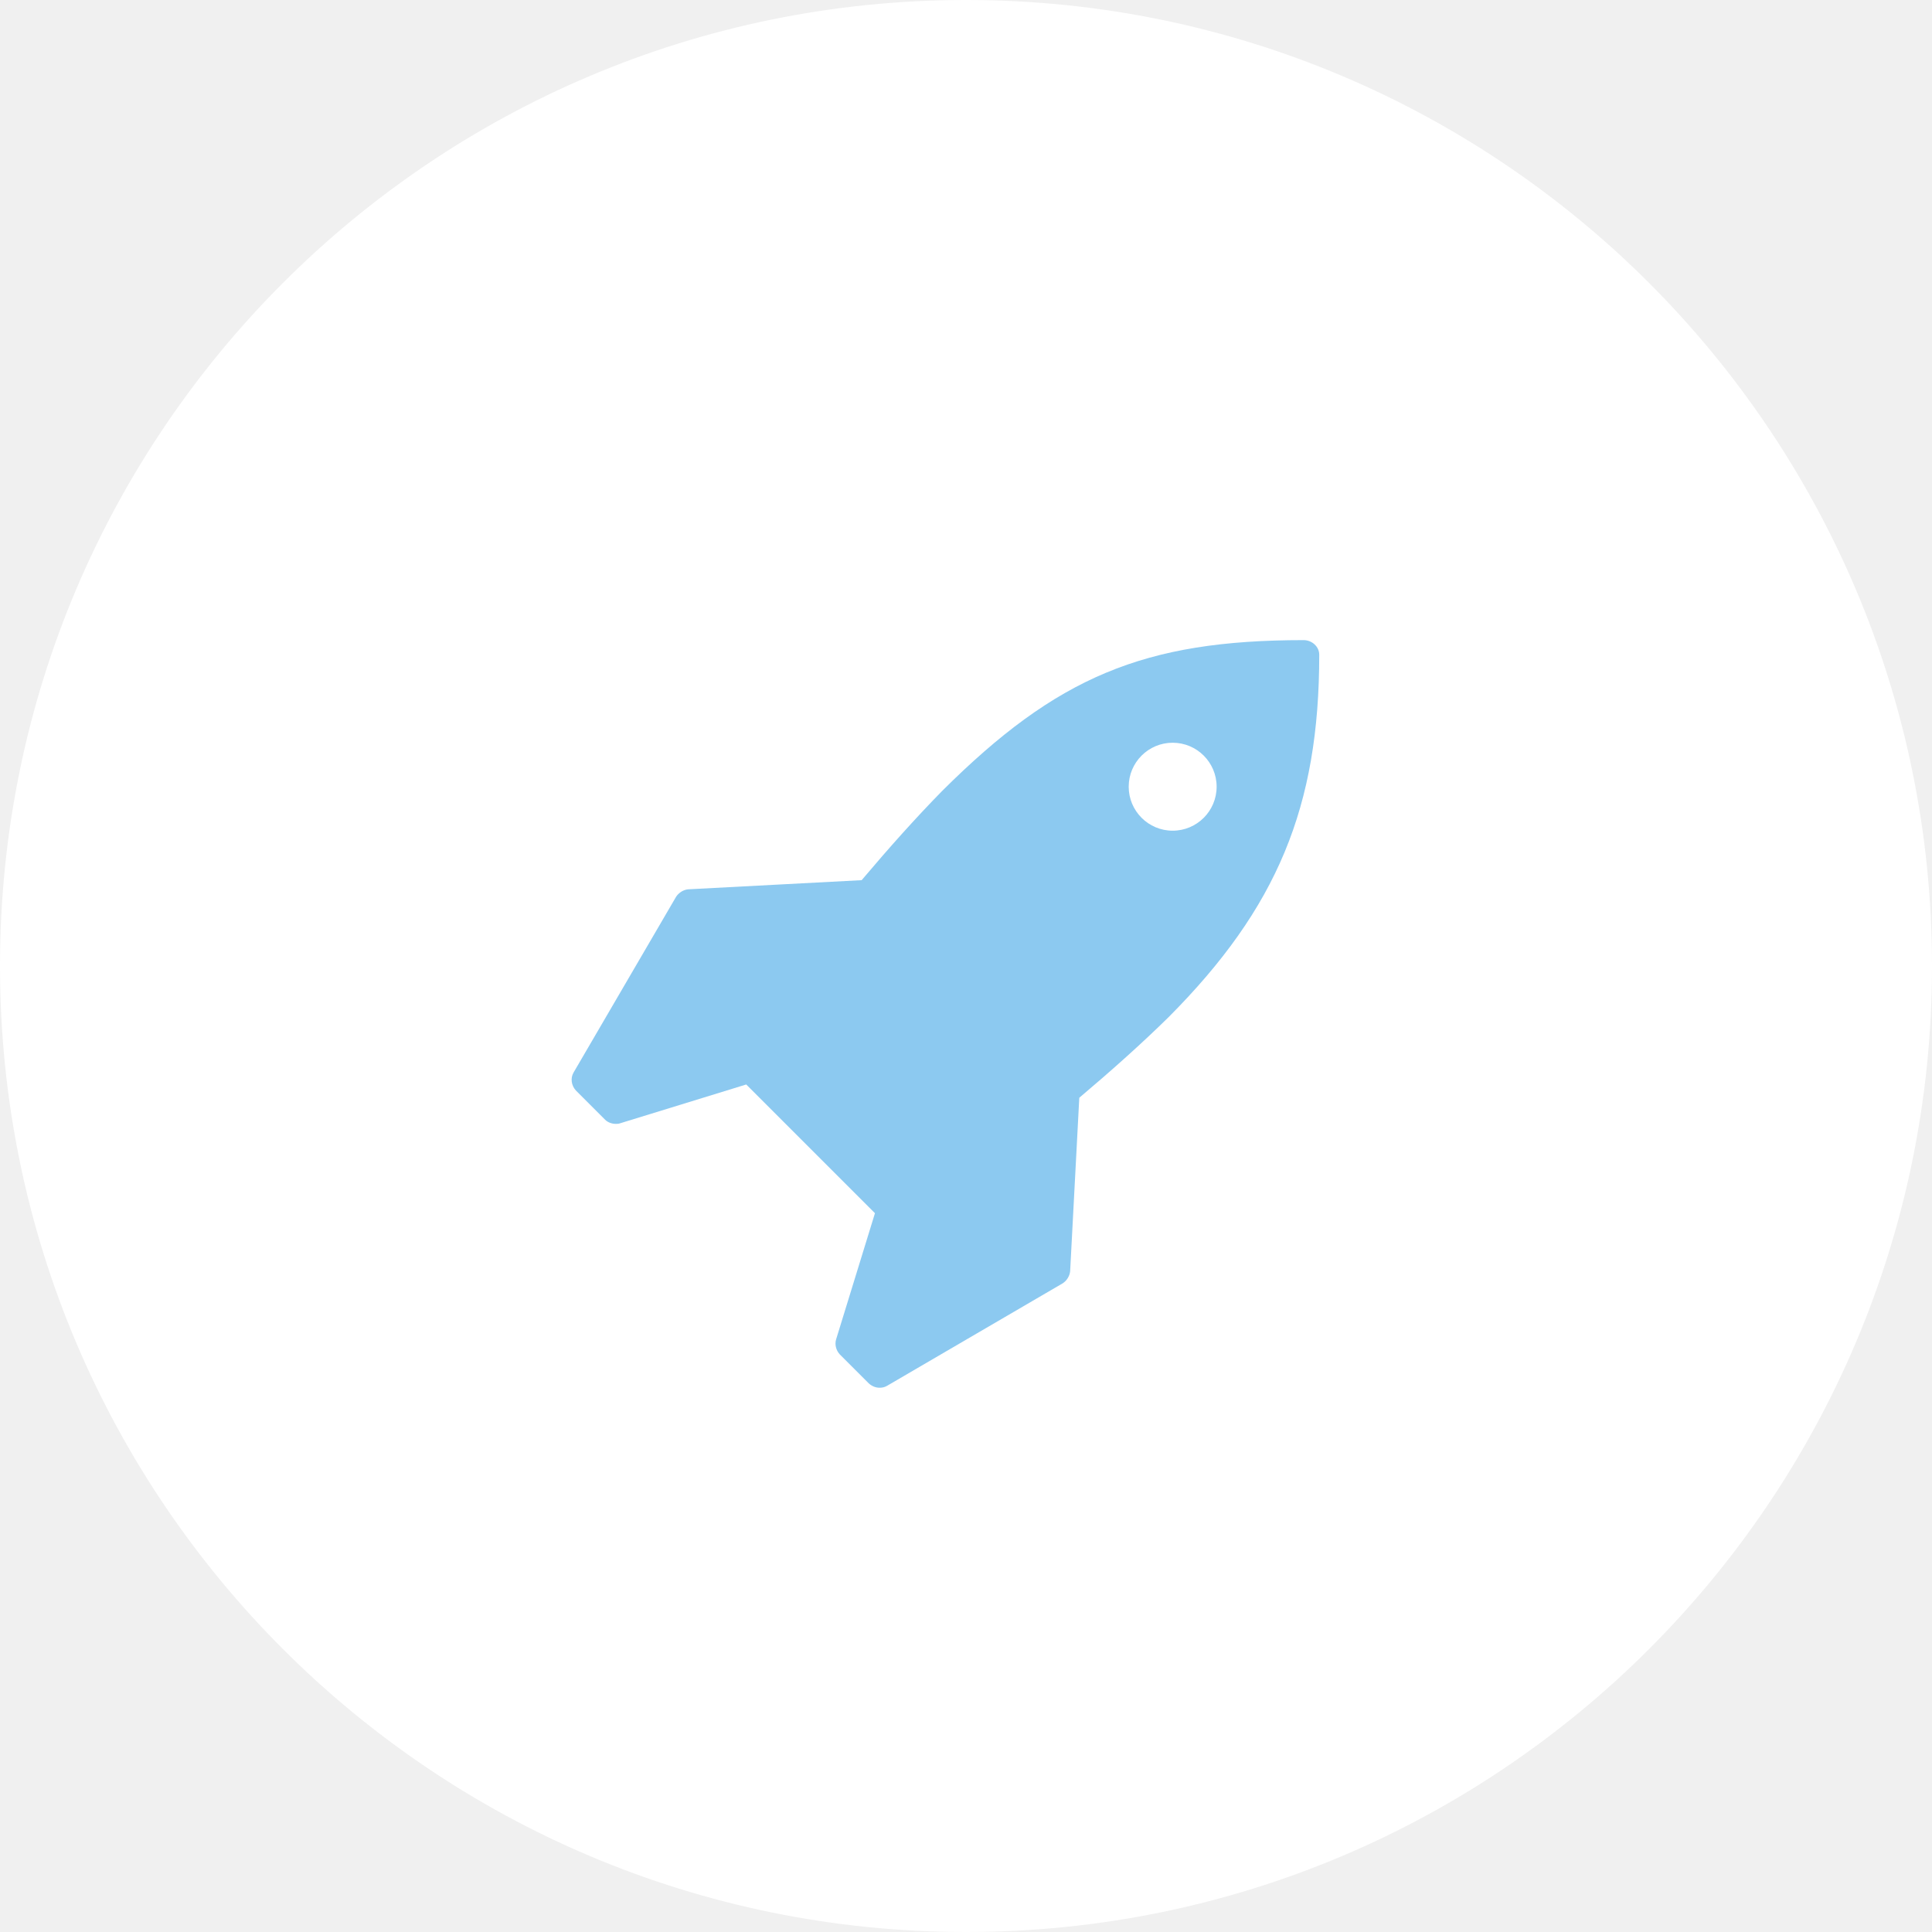
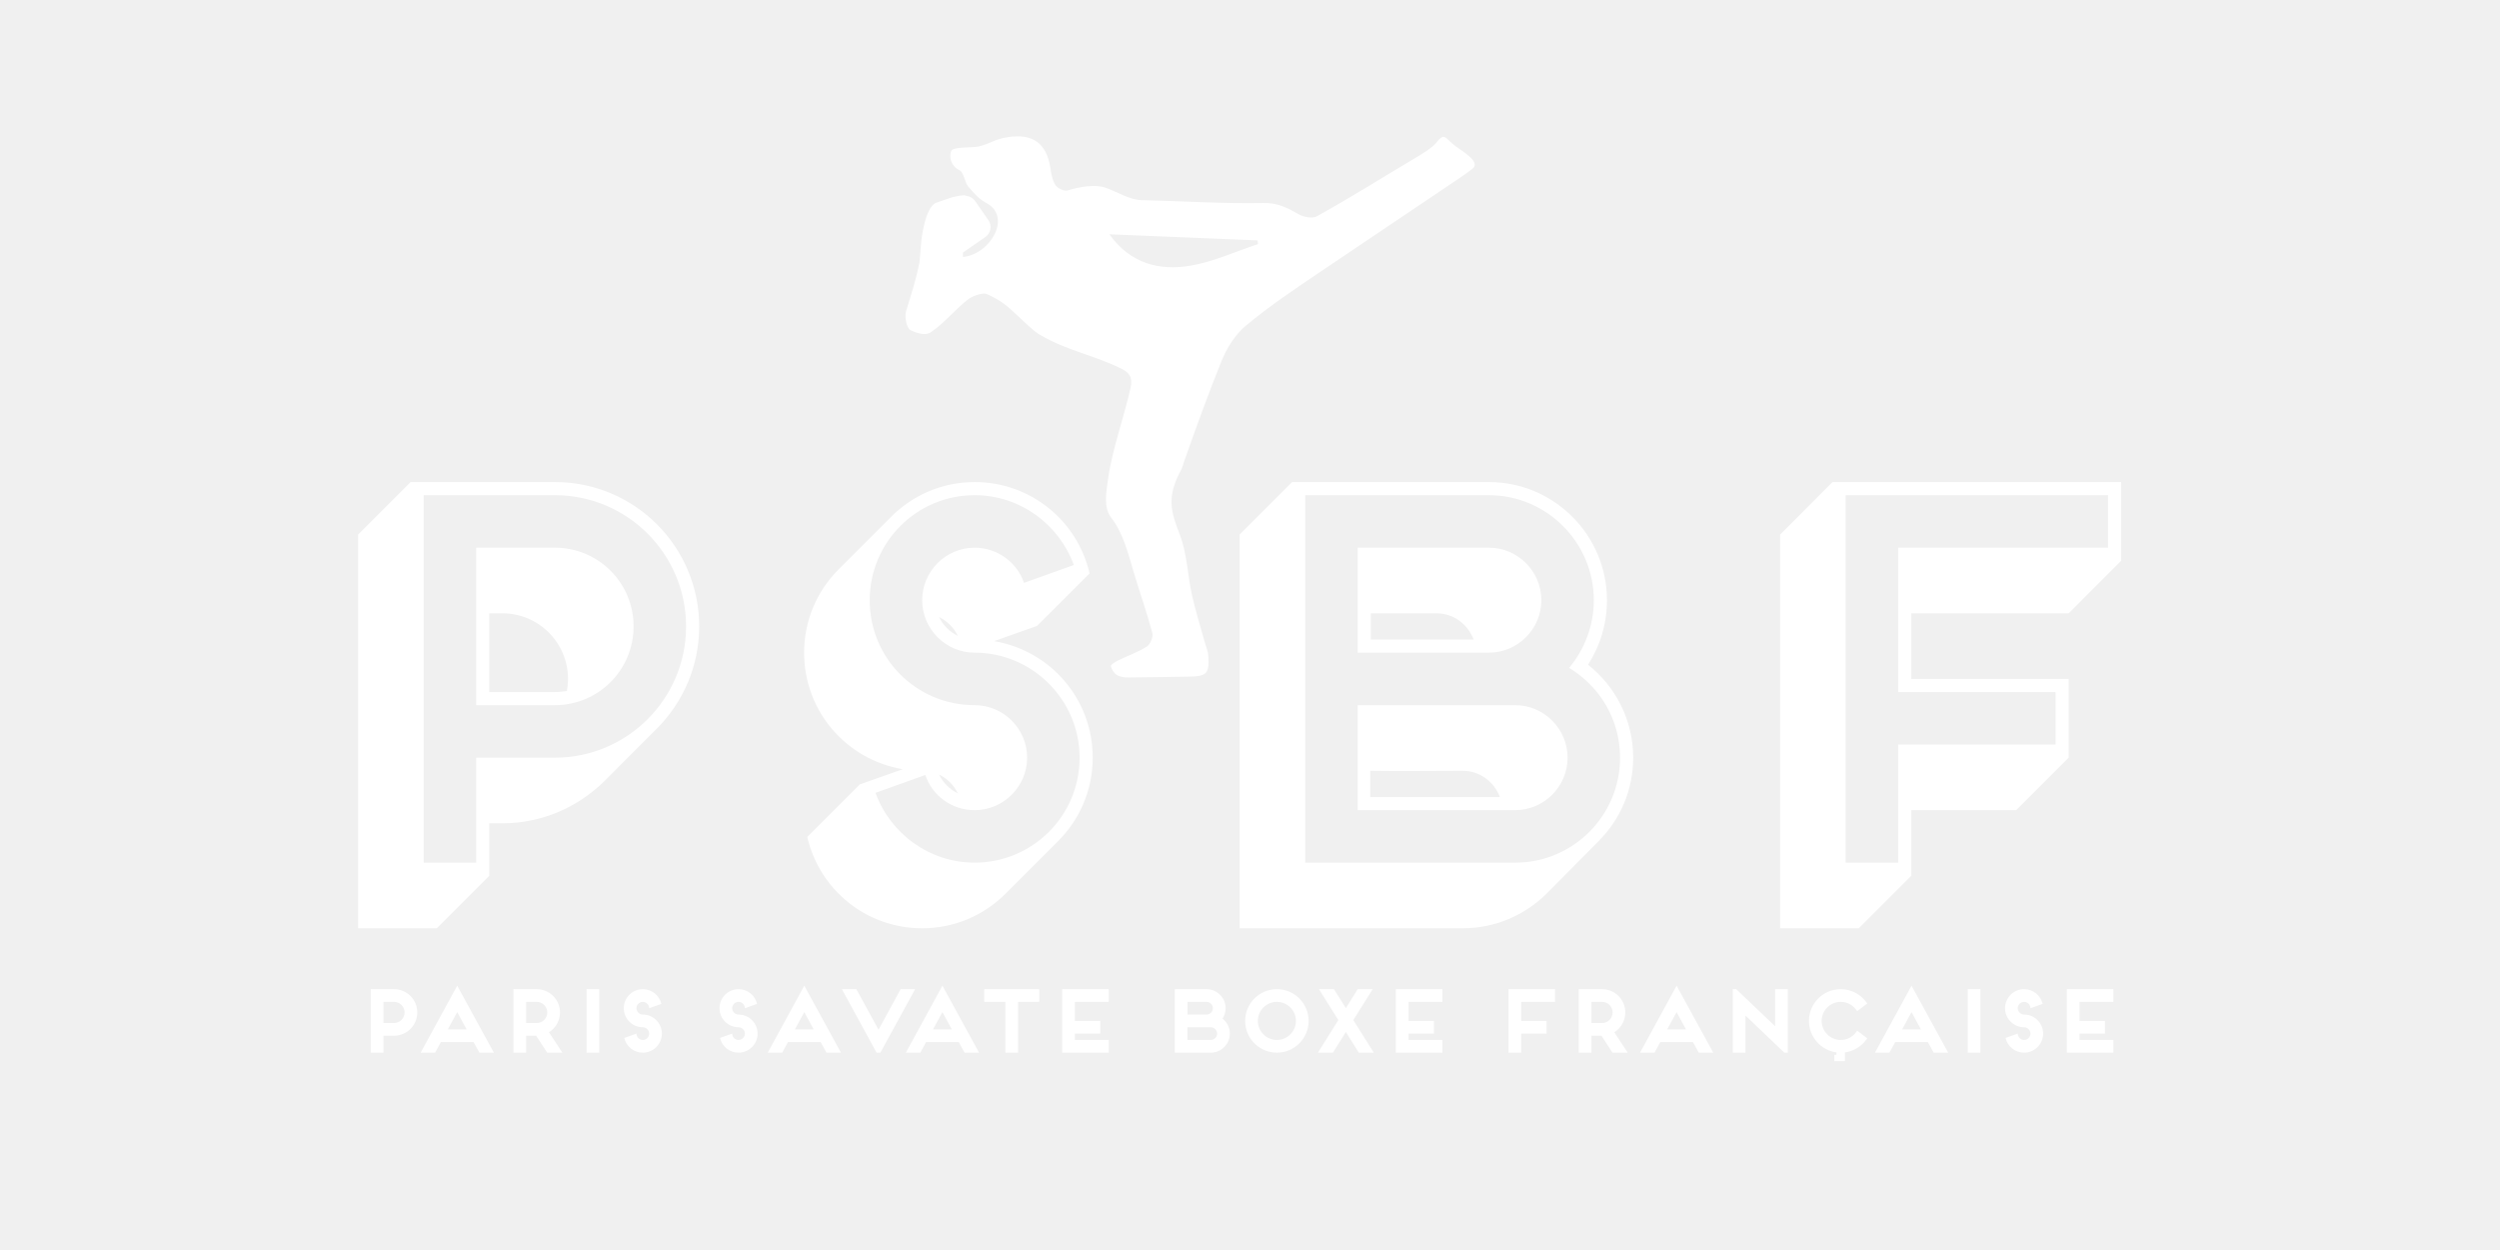
- <svg xmlns="http://www.w3.org/2000/svg" version="1.1" id="Layer_1" x="0px" y="0px" width="85px" height="85px" viewBox="0 0 80 80" enable-background="new 0 0 80 80" xml:space="preserve">
+ <svg xmlns="http://www.w3.org/2000/svg" version="1.1" id="Calque_1" x="0px" y="0px" viewBox="0 0 283.465 141.732" style="enable-background:new 0 0 283.465 141.732;" xml:space="preserve">
+   <style type="text/css">
+ 	.st0{fill:#FFFFFF;}
+ </style>
  <g>
-     <path fill="#FFFFFF" d="M40,0c22.091,0,40,17.909,40,40S62.091,80,40,80S0,62.091,0,40S17.909,0,40,0z" />
+     <path class="st0" d="M68.535,88.587c-2.976,2.917-7.024,4.762-11.547,4.762H55.5v5.952l-5.952,5.952H40.62V60.612l5.952-5.952   H62.94c9.048,0,16.368,7.321,16.368,16.368c0,4.524-1.845,8.631-4.821,11.607C73.535,83.587,69.547,87.575,68.535,88.587z    M48.06,56.148v41.665h5.952V85.908h8.928c8.214,0,14.881-6.666,14.881-14.88s-6.667-14.88-14.881-14.88H48.06z M71.868,71.028   c0-4.94-3.988-8.928-8.928-8.928h-8.928v17.856h8.928C67.88,79.956,71.868,75.968,71.868,71.028z M55.5,78.468V69.54h1.488   c4.107,0,7.44,3.333,7.44,7.44c0,0.476-0.059,0.952-0.119,1.369c-0.476,0.059-0.893,0.119-1.369,0.119H55.5z" />
+     <path class="st0" d="M114.067,101.325c-2.44,2.44-5.773,3.928-9.464,3.928c-6.369,0-11.666-4.405-13.035-10.357l5.952-5.952   l4.881-1.726c-6.369-1.072-11.19-6.548-11.19-13.214c0-3.69,1.488-7.023,3.928-9.464c1.012-1.012,4.94-4.94,5.952-5.952   c2.44-2.44,5.774-3.928,9.464-3.928c6.369,0,11.666,4.405,13.035,10.357l-5.952,5.952l-4.881,1.726   c6.369,1.072,11.19,6.547,11.19,13.214c0,3.69-1.488,7.024-3.928,9.464C119.007,96.384,115.079,100.313,114.067,101.325z    M116.151,66.088l5.654-2.024c-1.667-4.583-6.071-7.916-11.249-7.916c-6.607,0-11.904,5.357-11.904,11.904   c0,6.607,5.298,11.904,11.904,11.904c3.273,0,5.952,2.678,5.952,5.952s-2.678,5.952-5.952,5.952c-2.619,0-4.821-1.667-5.595-3.988   l-5.655,2.024c1.667,4.583,6.071,7.916,11.25,7.916c6.547,0,11.904-5.298,11.904-11.904c0-6.547-5.357-11.904-11.904-11.904   c-3.274,0-5.952-2.678-5.952-5.952c0-3.274,2.678-5.952,5.952-5.952C113.115,62.1,115.377,63.767,116.151,66.088z M106.508,69.957   c0.476,0.952,1.19,1.667,2.143,2.143C108.175,71.147,107.46,70.433,106.508,69.957z M108.651,89.956   c-0.476-0.952-1.191-1.667-2.143-2.143C106.984,88.766,107.698,89.48,108.651,89.956z" />
+     <path class="st0" d="M175.373,101.384c-2.441,2.381-5.774,3.869-9.464,3.869h-25.296V60.612l5.952-5.952h22.321   c7.381,0,13.393,6.012,13.393,13.393c0,2.678-0.774,5.178-2.143,7.321c3.096,2.44,5.119,6.25,5.119,10.535   c0,3.69-1.488,7.024-3.929,9.464C180.313,96.384,176.385,100.372,175.373,101.384z M180.79,68.052   c0-6.548-5.357-11.904-11.904-11.904h-20.833v41.665h23.809c6.548,0,11.904-5.298,11.904-11.904c0-4.345-2.321-8.095-5.774-10.178   C179.718,73.647,180.79,70.969,180.79,68.052z M154.005,62.1v11.904h14.88c3.274,0,5.952-2.678,5.952-5.952   c0-3.274-2.679-5.952-5.952-5.952H154.005z M177.813,85.908c0-3.274-2.678-5.952-5.952-5.952h-17.856v11.904h17.856   C175.135,91.861,177.813,89.182,177.813,85.908z M155.433,87.397c3.571,0.059,6.964,0,10.476,0c1.964,0,3.572,1.25,4.226,2.976   h-14.702V87.397z M167.159,72.516h-11.666V69.54h7.441C164.897,69.54,166.505,70.79,167.159,72.516z" />
+     <path class="st0" d="M240.607,63.588l-5.952,5.952h-17.857v7.44h17.857v8.928l-5.952,5.952h-11.904v7.44l-5.952,5.952h-8.928   V60.612l5.952-5.952h32.737V63.588z M239.119,62.1v-5.952h-29.761v41.665h5.952V84.421h17.856v-5.952h-17.856V62.1H239.119z" />
  </g>
  <g>
-     <path fill="#8cc9f0" d="M50.378,32.576c0,1.005-0.815,1.821-1.821,1.821c-1.005,0-1.82-0.816-1.82-1.821    c0-1.005,0.815-1.821,1.82-1.821C49.563,30.755,50.378,31.571,50.378,32.576z M54.627,27.113c0-0.341-0.304-0.607-0.646-0.607    c-6.601,0-10.223,1.518-14.964,6.241c-1.081,1.1-2.2,2.352-3.338,3.699l-7.188,0.379c-0.19,0.019-0.379,0.133-0.493,0.304    l-4.249,7.284c-0.133,0.228-0.095,0.53,0.095,0.739l1.214,1.215c0.114,0.113,0.285,0.17,0.437,0.17c0.057,0,0.114,0,0.17-0.02    l5.235-1.611l5.33,5.33l-1.612,5.236c-0.057,0.209,0,0.437,0.152,0.606l1.214,1.214c0.133,0.114,0.284,0.171,0.436,0.171    c0.114,0,0.208-0.021,0.304-0.075l7.283-4.25c0.171-0.113,0.284-0.304,0.305-0.492l0.379-7.19c1.347-1.138,2.599-2.257,3.699-3.339    C52.882,37.603,54.627,33.411,54.627,27.113z" />
+     <path class="st0" d="M43.492,117.437v1.92h-1.44v-7.2h2.64c1.459,0,2.64,1.181,2.64,2.64c0,1.459-1.181,2.64-2.64,2.64H43.492z    M44.692,115.997c0.662,0,1.2-0.537,1.2-1.2c0-0.662-0.538-1.2-1.2-1.2h-1.2v2.4H44.692z" />
+     <path class="st0" d="M53.716,118.157h-3.705l-0.653,1.2h-1.642l4.147-7.593l4.157,7.593h-1.642L53.716,118.157z M52.929,116.717   l-1.066-1.958l-1.065,1.958H52.929z" />
+     <path class="st0" d="M63.787,119.357h-1.718l-1.257-1.92h-1.133v1.92h-1.44v-7.2h2.64c1.459,0,2.64,1.181,2.64,2.64   c0,0.95-0.499,1.776-1.248,2.246L63.787,119.357z M60.878,115.997c0.662,0,1.2-0.537,1.2-1.2c0-0.662-0.538-1.2-1.2-1.2h-1.2v2.4   H60.878z" />
+     <path class="st0" d="M67.972,119.357h-1.44v-7.2h1.44V119.357z" />
+     <path class="st0" d="M75.076,117.197c0,1.19-0.97,2.16-2.16,2.16c-1.027,0-1.882-0.71-2.103-1.67l1.382-0.49   c0,0.394,0.326,0.72,0.72,0.72c0.393,0,0.72-0.326,0.72-0.72c0-0.393-0.327-0.72-0.72-0.72c-1.19,0-2.16-0.969-2.16-2.16   s0.97-2.16,2.16-2.16c1.027,0,1.882,0.71,2.102,1.67l-1.382,0.49c0-0.394-0.327-0.72-0.72-0.72c-0.394,0-0.72,0.326-0.72,0.72   c0,0.393,0.326,0.72,0.72,0.72C74.107,115.037,75.076,116.006,75.076,117.197z" />
+     <path class="st0" d="M85.934,117.197c0,1.19-0.97,2.16-2.16,2.16c-1.027,0-1.882-0.71-2.103-1.67l1.382-0.49   c0,0.394,0.326,0.72,0.72,0.72c0.393,0,0.72-0.326,0.72-0.72c0-0.393-0.327-0.72-0.72-0.72c-1.19,0-2.16-0.969-2.16-2.16   s0.97-2.16,2.16-2.16c1.027,0,1.882,0.71,2.102,1.67l-1.382,0.49c0-0.394-0.327-0.72-0.72-0.72c-0.394,0-0.72,0.326-0.72,0.72   c0,0.393,0.326,0.72,0.72,0.72C84.964,115.037,85.934,116.006,85.934,117.197z" />
+     <path class="st0" d="M93.086,118.157H89.38l-0.653,1.2h-1.642l4.147-7.593l4.157,7.593h-1.642L93.086,118.157z M92.298,116.717   l-1.066-1.958l-1.065,1.958H92.298z" />
+     <path class="st0" d="M99.863,119.357h-0.432l-3.936-7.2h1.642l2.515,4.598l2.506-4.598h1.642L99.863,119.357z" />
+     <path class="st0" d="M108.752,118.157h-3.705l-0.653,1.2h-1.642l4.147-7.593l4.157,7.593h-1.642L108.752,118.157z M107.965,116.717   l-1.066-1.958l-1.065,1.958H107.965z" />
+     <path class="st0" d="M111.642,112.157h6.24v1.44h-2.4v5.76h-1.44v-5.76h-2.4V112.157z" />
+     <path class="st0" d="M120.484,112.157h5.28v1.44h-3.84v2.16h2.88v1.44h-2.88v0.72h3.84v1.44h-5.28V112.157z" />
+     <path class="st0" d="M139.501,117.197c0,1.19-0.969,2.16-2.16,2.16h-4.08v-7.2h3.6c1.19,0,2.16,0.97,2.16,2.16   c0,0.432-0.125,0.835-0.346,1.181C139.175,115.891,139.501,116.505,139.501,117.197z M137.341,117.917   c0.393,0,0.72-0.326,0.72-0.72c0-0.393-0.326-0.72-0.72-0.72h-2.65v1.44H137.341z M136.861,115.037c0.393,0,0.72-0.327,0.72-0.72   c0-0.394-0.326-0.72-0.72-0.72h-2.16v1.44H136.861z" />
+     <path class="st0" d="M144.839,119.357c-1.988,0-3.6-1.613-3.6-3.6c0-1.987,1.613-3.6,3.6-3.6c1.987,0,3.6,1.613,3.6,3.6   C148.439,117.744,146.826,119.357,144.839,119.357z M142.679,115.757c0,1.191,0.969,2.16,2.16,2.16c1.19,0,2.16-0.969,2.16-2.16   c0-1.19-0.97-2.16-2.16-2.16C143.648,113.597,142.679,114.566,142.679,115.757z" />
+     <path class="st0" d="M149.61,112.157h1.699l1.354,2.15l1.344-2.15h1.699l-2.199,3.504l2.323,3.696h-1.699l-1.469-2.342   l-1.469,2.342h-1.699l2.314-3.696L149.61,112.157z" />
+     <path class="st0" d="M158.336,112.157h5.28v1.44h-3.84v2.16h2.88v1.44h-2.88v0.72h3.84v1.44h-5.28V112.157z" />
+     <path class="st0" d="M171.113,112.157h5.28v1.44h-3.84v2.16h2.88v1.44h-2.88v2.16h-1.44V112.157z" />
+     <path class="st0" d="M184.63,119.357h-1.719l-1.257-1.92h-1.133v1.92h-1.44v-7.2h2.64c1.459,0,2.64,1.181,2.64,2.64   c0,0.95-0.499,1.776-1.248,2.246L184.63,119.357z M181.722,115.997c0.662,0,1.2-0.537,1.2-1.2c0-0.662-0.538-1.2-1.2-1.2h-1.2v2.4   H181.722z" />
+     <path class="st0" d="M192.032,118.157h-3.706l-0.652,1.2h-1.641l4.147-7.593l4.156,7.593h-1.641L192.032,118.157z M191.245,116.717   l-1.066-1.958l-1.066,1.958H191.245z" />
+     <path class="st0" d="M196.553,112.157h0.384l4.416,4.205v-4.205h1.44v7.2H202.4l-4.406-4.205v4.205h-1.44V112.157z" />
+     <path class="st0" d="M210.665,116.861l1.142,0.873l-0.144,0.192c-0.566,0.749-1.411,1.267-2.391,1.402v0.989h-1.199v-0.72h0.239   v-0.269c-1.756-0.24-3.119-1.747-3.119-3.571c0-1.987,1.613-3.6,3.599-3.6c1.171,0,2.217,0.566,2.871,1.43l0.144,0.192   l-1.142,0.874l-0.144-0.192c-0.394-0.528-1.017-0.864-1.728-0.864c-1.19,0-2.159,0.969-2.159,2.16c0,1.191,0.969,2.16,2.159,2.16   c0.711,0,1.334-0.336,1.728-0.864L210.665,116.861z" />
+     <path class="st0" d="M218.681,118.157h-3.706l-0.652,1.2h-1.642l4.148-7.593l4.156,7.593h-1.641L218.681,118.157z M217.894,116.717   l-1.066-1.958l-1.066,1.958H217.894z" />
+     <path class="st0" d="M224.643,119.357h-1.44v-7.2h1.44V119.357z" />
+     <path class="st0" d="M231.757,117.197c0,1.19-0.97,2.16-2.16,2.16c-1.028,0-1.882-0.71-2.103-1.67l1.383-0.49   c0,0.394,0.326,0.72,0.72,0.72c0.394,0,0.72-0.326,0.72-0.72c0-0.393-0.326-0.72-0.72-0.72c-1.191,0-2.16-0.969-2.16-2.16   s0.969-2.16,2.16-2.16c1.027,0,1.881,0.71,2.102,1.67l-1.382,0.49c0-0.394-0.326-0.72-0.72-0.72c-0.394,0-0.72,0.326-0.72,0.72   c0,0.393,0.326,0.72,0.72,0.72C230.787,115.037,231.757,116.006,231.757,117.197z" />
+     <path class="st0" d="M234.445,112.157h5.28v1.44h-3.84v2.16h2.88v1.44h-2.88v0.72h3.84v1.44h-5.28V112.157z" />
  </g>
+   <path class="st0" d="M165.095,16.57c-1.251-0.943-1.181-1.653-2.27-0.285c-0.336,0.423-1.465,1.139-1.923,1.41  c-3.874,2.297-7.591,4.652-11.53,6.832c-0.52,0.287-1.553,0.077-2.134-0.266c-1.219-0.719-2.367-1.27-3.864-1.242  c-4.799,0.092-9.077-0.218-13.875-0.324c-1.393-0.031-2.767-0.95-4.101-1.41c-1.233-0.425-2.935-0.101-4.3,0.31  c-0.382,0.115-1.137-0.241-1.378-0.607c-0.357-0.543-0.474-1.277-0.577-1.948c-0.432-2.813-2.022-3.929-4.83-3.485  c-1.599,0.253-1.72,0.642-3.284,1.052c-0.586,0.154-2.894,0.015-3.108,0.481c-0.344,0.748,0.015,1.817,0.935,2.22  c0.427,0.187,0.628,1.432,0.938,1.798c0.715,0.846,1.194,1.423,2.156,1.956c2.828,1.567,0.366,5.784-2.716,6.075l-0.004-0.06v-0.447  c0.034-0.02,0.067-0.04,0.1-0.062l2.447-1.699c0.615-0.428,0.769-1.281,0.342-1.896l-1.516-2.184  c-0.23-0.33-0.583-0.527-0.956-0.572c-0.127-0.059-0.262-0.086-0.407-0.071c-1.218,0.129-1.667,0.385-3.012,0.833  c-1.345,0.449-1.731,4.422-1.731,4.422l-0.19,2.285c-0.369,1.932-0.934,3.64-1.517,5.549c-0.211,0.691,0.047,1.971,0.479,2.188  c0.629,0.317,1.647,0.679,2.28,0.27c1.489-0.963,2.911-2.742,4.34-3.805c0.465-0.346,1.629-0.736,2.036-0.553  c1.683,0.76,2.327,1.355,3.475,2.435c1.94,1.827,2.131,1.951,2.728,2.291c3.015,1.718,5.897,2.196,9.018,3.715  c0.983,0.479,1.361,1.023,1.095,2.216c-0.72,3.236-2.106,7.048-2.554,10.331c-0.193,1.413-0.546,3.21,0.344,4.353  c1.346,1.731,1.902,3.952,2.563,6.182c0.684,2.307,1.496,4.578,2.118,6.901c0.12,0.446-0.225,1.295-0.618,1.546  c-1.014,0.648-2.184,1.049-3.274,1.584c-0.317,0.156-0.844,0.484-0.812,0.639c0.076,0.376,0.356,0.807,0.682,1.009  c0.354,0.218,0.853,0.279,1.289,0.277c2.277-0.01,4.555-0.067,6.833-0.095c2.083-0.026,2.382-0.319,2.244-2.406  c-0.032-0.481-0.246-0.949-0.377-1.423c-0.498-1.809-1.069-3.603-1.475-5.432c-0.502-2.264-0.548-4.682-1.369-6.81  c-1.03-2.669-1.543-4.268,0.153-7.405c0.134-0.249,0.282-0.787,0.381-1.067c1.328-3.779,2.672-7.466,4.163-11.179  c0.603-1.502,1.566-3.052,2.789-4.073c2.61-2.177,5.455-4.083,8.276-5.991c5.418-3.663,10.629-7.139,16.047-10.801  c0.332-0.224,1.126-0.786,1.411-1.025C167.964,18.339,165.889,17.169,165.095,16.57 M135.015,30.127  c-3.476,0.581-6.772-0.202-9.177-3.561c5.601,0.231,11.203,0.461,16.804,0.692c0.019,0.14,0.039,0.279,0.058,0.418  C140.144,28.52,137.641,29.689,135.015,30.127" />
</svg>
